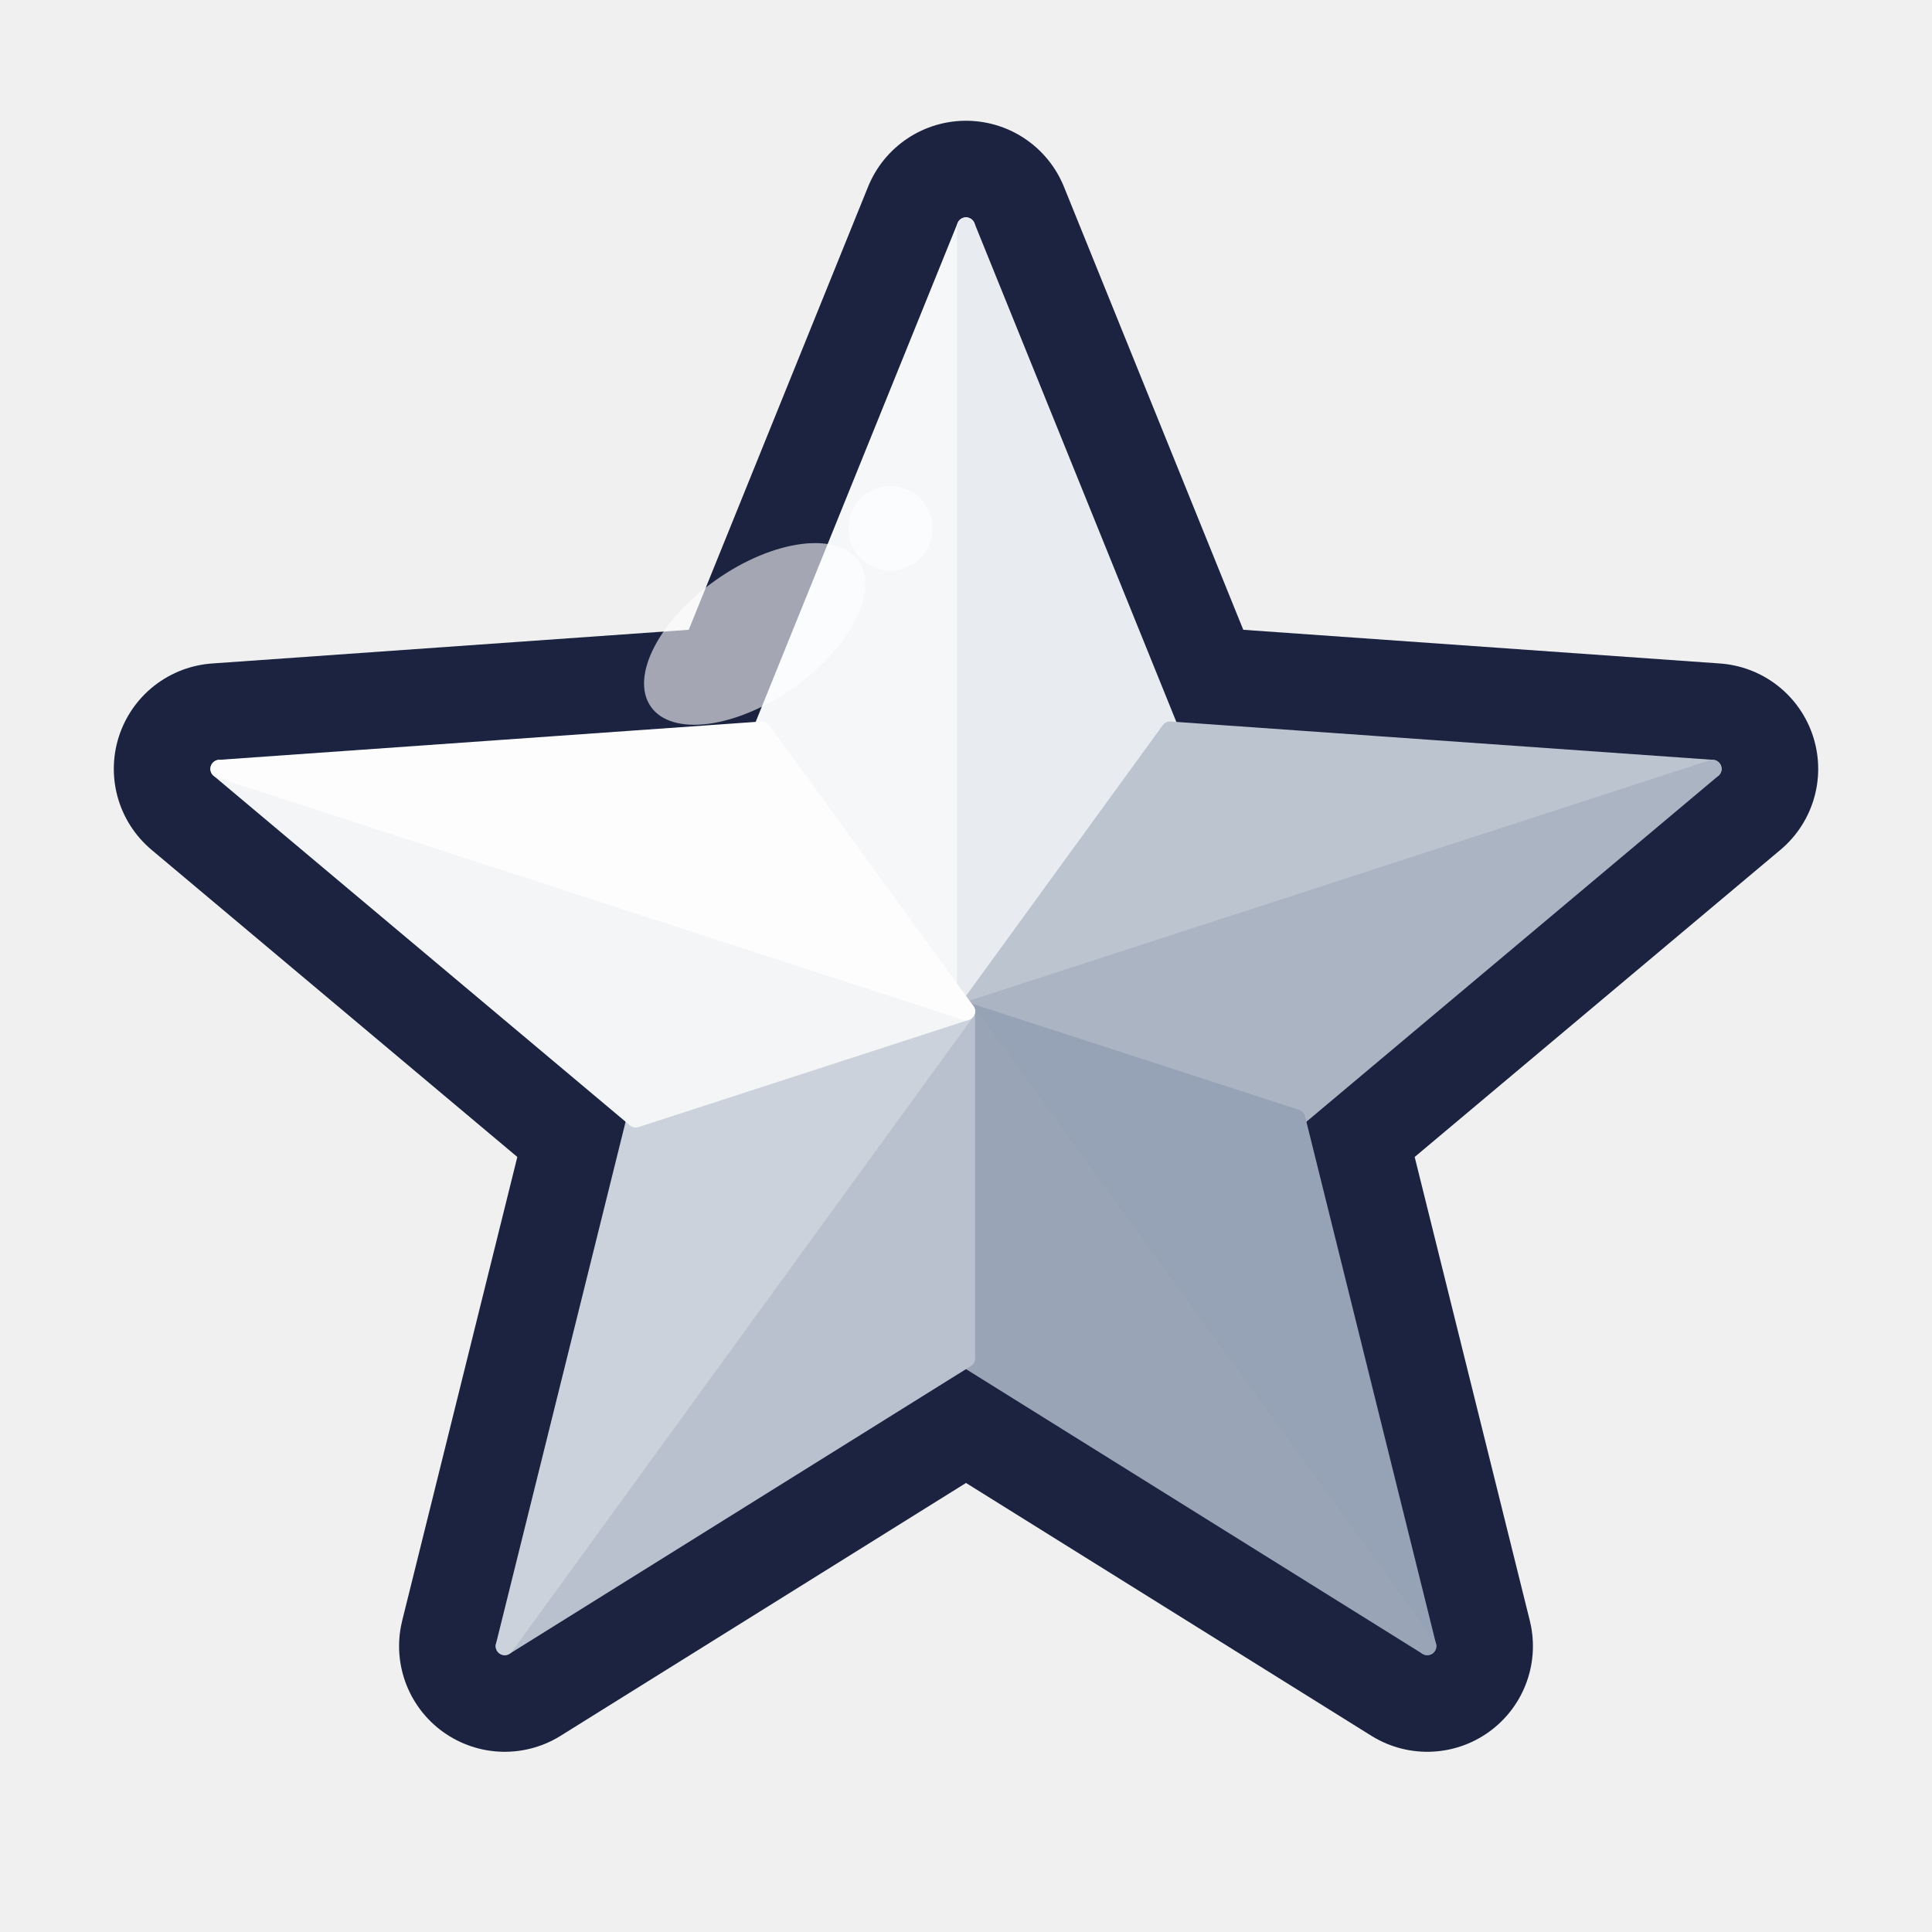
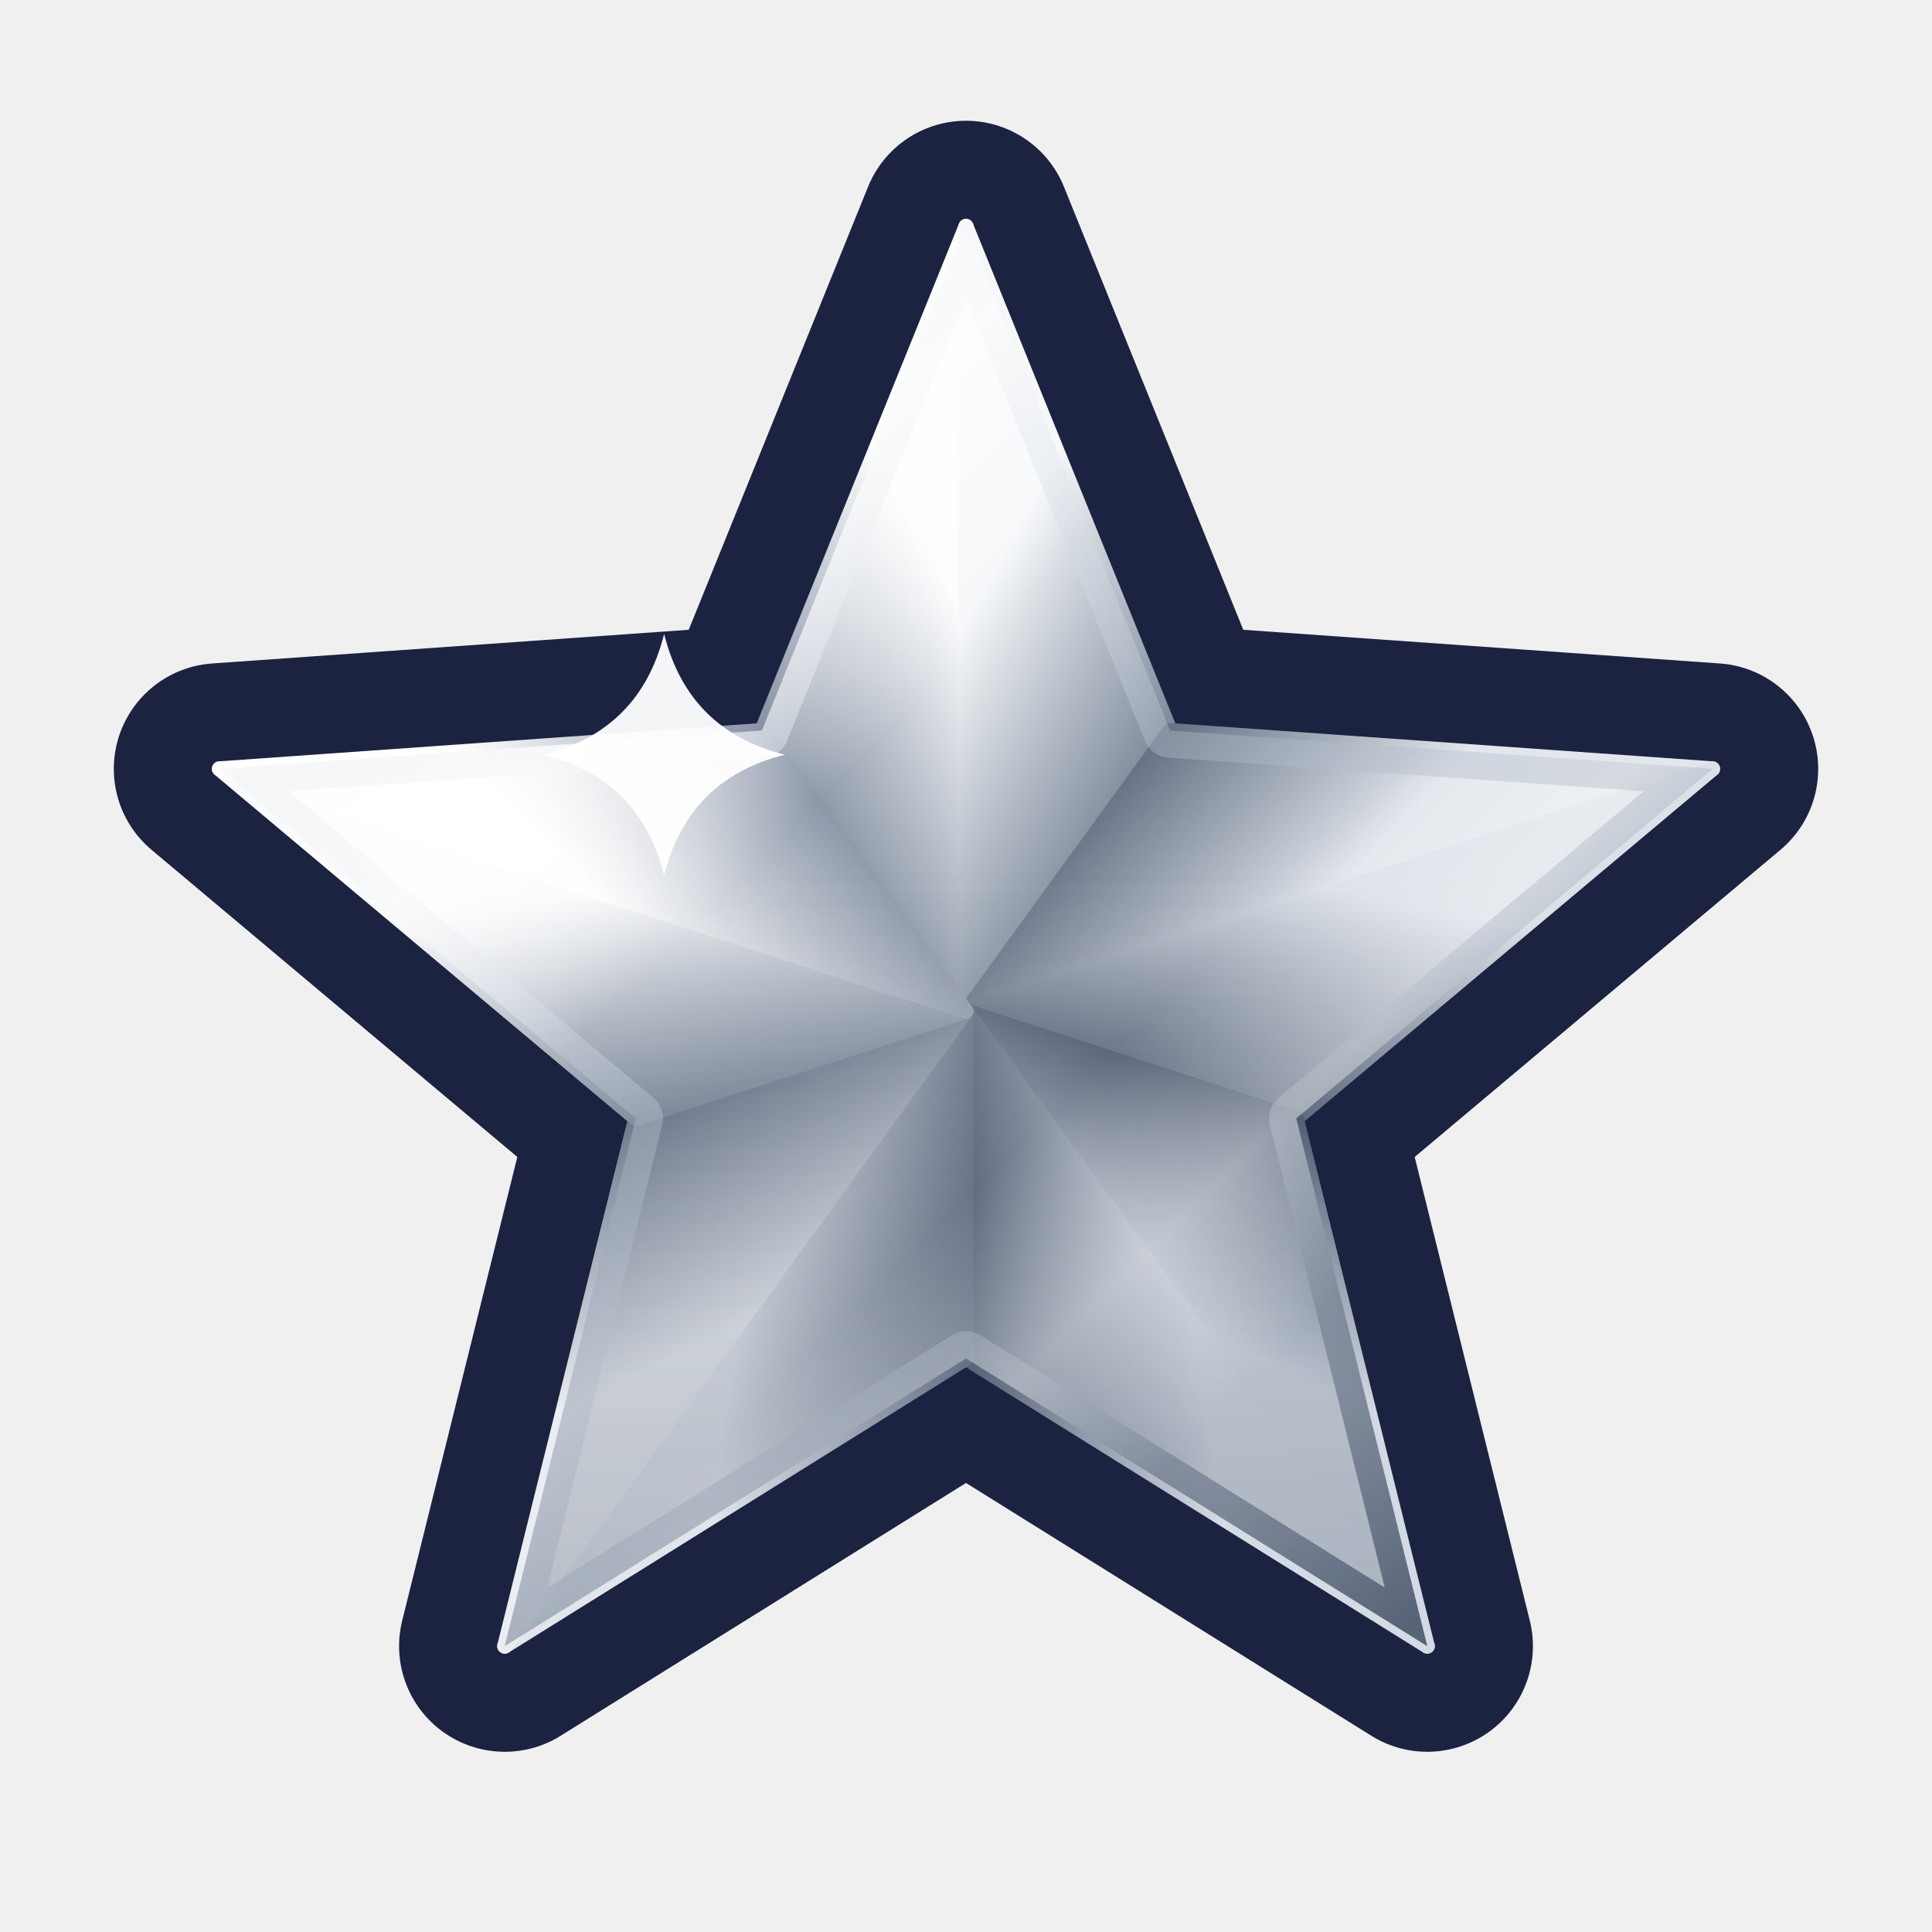
<svg xmlns="http://www.w3.org/2000/svg" width="64" height="64" viewBox="0 0 64 64" fill="none" stroke-linejoin="round" stroke-linecap="round">
+   <defs>
+     <linearGradient id="f0" gradientUnits="userSpaceOnUse" x1="32.00" y1="20.50" x2="25.24" y2="24.20">
+       <stop offset="0" stop-color="#fbfcfd" />
+       <stop offset="1" stop-color="#8691a2" />
+     </linearGradient>
+     <linearGradient id="f1" gradientUnits="userSpaceOnUse" x1="32.00" y1="20.50" x2="38.76" y2="24.20">
+       <stop offset="0" stop-color="#f5f7f9" />
+       <stop offset="1" stop-color="#7e8a9b" />
+     </linearGradient>
+     <linearGradient id="f2" gradientUnits="userSpaceOnUse" x1="44.36" y1="29.48" x2="38.76" y2="24.20">
+       <stop offset="0" stop-color="#e3e7ed" />
+       <stop offset="1" stop-color="#677386" />
+     </linearGradient>
+     <linearGradient id="f3" gradientUnits="userSpaceOnUse" x1="44.36" y1="29.48" x2="42.94" y2="37.05">
+       <stop offset="0" stop-color="#dce1e8" />
+       <stop offset="1" stop-color="#5e6a7e" />
+     </linearGradient>
+     <linearGradient id="f4" gradientUnits="userSpaceOnUse" x1="39.64" y1="44.02" x2="42.94" y2="37.05">
+       <stop offset="0" stop-color="#d3dae3" />
+       <stop offset="1" stop-color="#545f74" />
+     </linearGradient>
+     <linearGradient id="f5" gradientUnits="userSpaceOnUse" x1="39.64" y1="44.02" x2="32.00" y2="45.00">
+       <stop offset="0" stop-color="#d5dbe4" />
+       <stop offset="1" stop-color="#556176" />
+     </linearGradient>
+     <linearGradient id="f6" gradientUnits="userSpaceOnUse" x1="24.36" y1="44.02" x2="32.00" y2="45.00">
+       <stop offset="0" stop-color="#e2e6ec" />
+       <stop offset="1" stop-color="#667185" />
+     </linearGradient>
+     <linearGradient id="f7" gradientUnits="userSpaceOnUse" x1="24.36" y1="44.02" x2="21.06" y2="37.05">
+       <stop offset="0" stop-color="#eaedf1" />
+       <stop offset="1" stop-color="#707b8e" />
+     </linearGradient>
+     <linearGradient id="f8" gradientUnits="userSpaceOnUse" x1="19.64" y1="29.48" x2="21.06" y2="37.05">
+       <stop offset="0" stop-color="#fafbfc" />
+       <stop offset="1" stop-color="#8590a1" />
+     </linearGradient>
+     <linearGradient id="f9" gradientUnits="userSpaceOnUse" x1="19.64" y1="29.48" x2="25.24" y2="24.20">
+       <stop offset="0" stop-color="#fefefe" />
+       <stop offset="1" stop-color="#8994a6" />
+     </linearGradient>
+     <linearGradient id="rim" x1="0.15" y1="0.1" x2="0.85" y2="0.95">
+       <stop offset="0" stop-color="#ffffff" stop-opacity="0.95" />
+       <stop offset="0.5" stop-color="#bcc6d4" stop-opacity="0.3" />
+       <stop offset="1" stop-color="#4e5a6f" stop-opacity="0.9" />
+     </linearGradient>
+     <clipPath id="clip">
+       <path d="M32.00 7.50 L38.76 24.20 L56.73 25.47 L42.94 37.05 L47.28 54.53 L32.00 45.00 L16.72 54.53 L21.06 37.05 L7.27 25.47 L25.24 24.20 Z" />
+     </clipPath>
+     <linearGradient id="shade" x1="0" y1="0" x2="0" y2="1">
+       <stop offset="0.45" stop-color="#4e5a6f" stop-opacity="0" />
+       <stop offset="1" stop-color="#4e5a6f" stop-opacity="0.45" />
+     </linearGradient>
+     <linearGradient id="sheen" x1="0" y1="0" x2="1" y2="1">
+       <stop offset="0.22" stop-color="#ffffff" stop-opacity="0" />
+       <stop offset="0.34" stop-color="#ffffff" stop-opacity="0.75" />
+       <stop offset="0.42" stop-color="#ffffff" stop-opacity="0" />
+       <stop offset="0.56" stop-color="#ffffff" stop-opacity="0" />
+       <stop offset="0.62" stop-color="#ffffff" stop-opacity="0.35" />
+       <stop offset="0.68" stop-color="#ffffff" stop-opacity="0" />
+     </linearGradient>
+   </defs>
  <path d="M32.00 7.50 L38.76 24.20 L56.73 25.47 L42.94 37.05 L47.28 54.53 L32.00 45.00 L16.72 54.53 L21.06 37.05 L7.27 25.47 L25.24 24.20 Z" stroke="#1b2340" stroke-width="7" fill="#1b2340" />
-   <path d="M32 33.5 L32.00 7.50 L25.24 24.20 Z" fill="#f6f7f9" stroke="#f6f7f9" stroke-width="0.6" />
-   <path d="M32 33.5 L32.00 7.50 L38.76 24.20 Z" fill="#e8ebef" stroke="#e8ebef" stroke-width="0.6" />
-   <path d="M32 33.5 L56.73 25.47 L38.76 24.20 Z" fill="#bcc4d0" stroke="#bcc4d0" stroke-width="0.6" />
-   <path d="M32 33.5 L56.73 25.47 L42.94 37.05 Z" fill="#aab4c3" stroke="#aab4c3" stroke-width="0.6" />
-   <path d="M32 33.5 L47.28 54.53 L42.94 37.05 Z" fill="#96a2b5" stroke="#96a2b5" stroke-width="0.6" />
-   <path d="M32 33.5 L47.28 54.53 L32.00 45.00 Z" fill="#99a5b7" stroke="#99a5b7" stroke-width="0.6" />
-   <path d="M32 33.5 L16.72 54.53 L32.00 45.00 Z" fill="#b8c1cd" stroke="#b8c1cd" stroke-width="0.6" />
-   <path d="M32 33.5 L16.72 54.53 L21.06 37.05 Z" fill="#ccd2db" stroke="#ccd2db" stroke-width="0.6" />
-   <path d="M32 33.5 L7.27 25.47 L21.06 37.05 Z" fill="#f4f5f7" stroke="#f4f5f7" stroke-width="0.6" />
-   <path d="M32 33.5 L7.27 25.47 L25.24 24.20 Z" fill="#fdfdfe" stroke="#fdfdfe" stroke-width="0.6" />
-   <ellipse cx="25" cy="21" rx="4.2" ry="2.2" transform="rotate(-35 25 21)" fill="#ffffff" fill-opacity="0.6" />
-   <circle cx="29.5" cy="17.5" r="1.4" fill="#ffffff" fill-opacity="0.6" />
+   <path d="M32 33.5 L32.00 7.50 L25.24 24.20 Z" fill="url(#f0)" stroke="url(#f0)" stroke-width="0.5" />
+   <path d="M32 33.5 L32.00 7.50 L38.76 24.20 Z" fill="url(#f1)" stroke="url(#f1)" stroke-width="0.5" />
+   <path d="M32 33.5 L56.73 25.47 L38.76 24.20 Z" fill="url(#f2)" stroke="url(#f2)" stroke-width="0.5" />
+   <path d="M32 33.5 L56.73 25.47 L42.94 37.05 Z" fill="url(#f3)" stroke="url(#f3)" stroke-width="0.5" />
+   <path d="M32 33.5 L47.28 54.53 L42.94 37.05 Z" fill="url(#f4)" stroke="url(#f4)" stroke-width="0.5" />
+   <path d="M32 33.5 L47.28 54.53 L32.00 45.00 Z" fill="url(#f5)" stroke="url(#f5)" stroke-width="0.5" />
+   <path d="M32 33.5 L16.72 54.53 L32.00 45.00 Z" fill="url(#f6)" stroke="url(#f6)" stroke-width="0.5" />
+   <path d="M32 33.5 L16.72 54.53 L21.06 37.05 Z" fill="url(#f7)" stroke="url(#f7)" stroke-width="0.5" />
+   <path d="M32 33.5 L7.27 25.47 L21.06 37.05 Z" fill="url(#f8)" stroke="url(#f8)" stroke-width="0.5" />
+   <path d="M32 33.5 L7.27 25.47 L25.24 24.20 Z" fill="url(#f9)" stroke="url(#f9)" stroke-width="0.5" />
+   <rect x="0" y="0" width="64" height="64" fill="url(#shade)" clip-path="url(#clip)" />
+   <path d="M32.00 7.50 L38.76 24.20 L56.73 25.47 L42.94 37.05 L47.28 54.53 L32.00 45.00 L16.72 54.53 L21.06 37.05 L7.27 25.47 L25.24 24.20 Z" stroke="url(#rim)" stroke-width="1.8" clip-path="url(#clip)" />
+   <rect x="0" y="0" width="64" height="64" fill="url(#sheen)" clip-path="url(#clip)" />
+   <path d="M22 21 Q22.8 24.2 26 25 Q22.8 25.8 22 29 Q21.2 25.8 18 25 Q21.2 24.2 22 21 Z" fill="#ffffff" fill-opacity="0.95" />
</svg>
